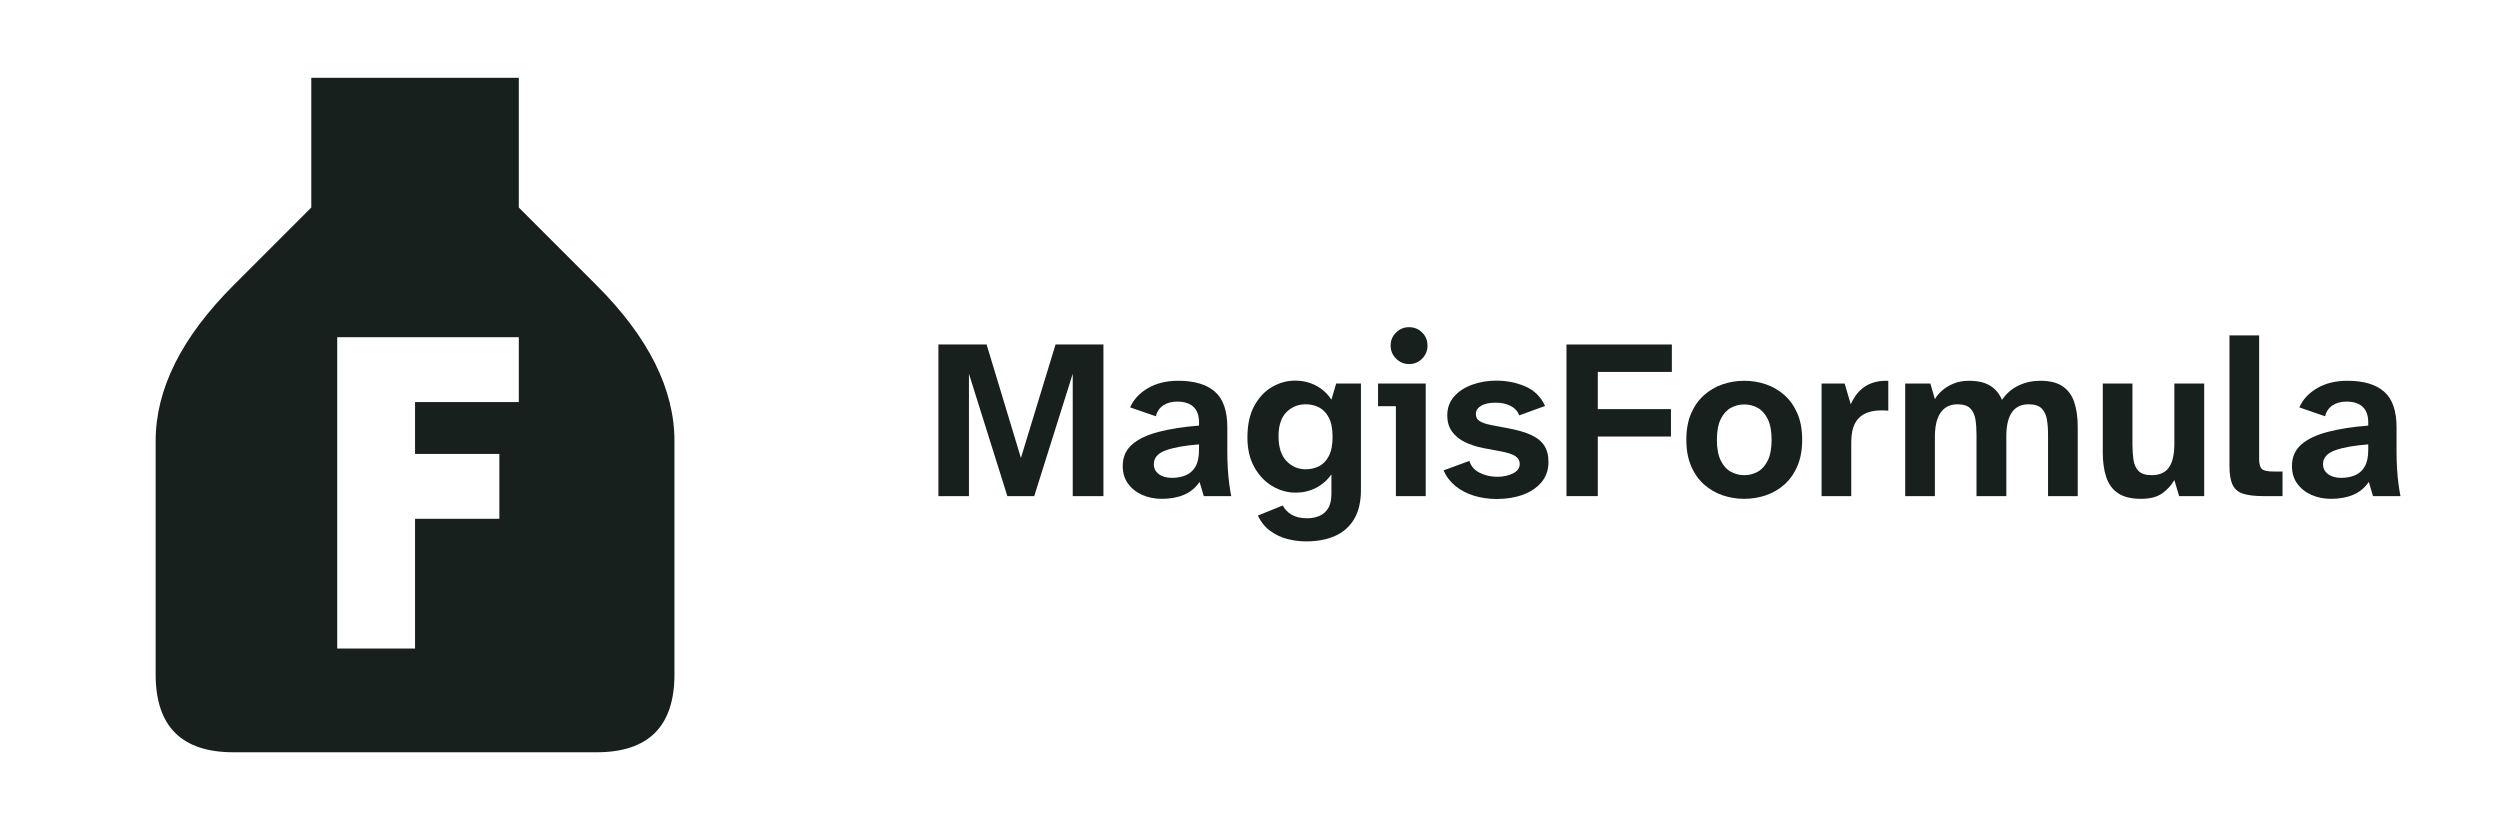
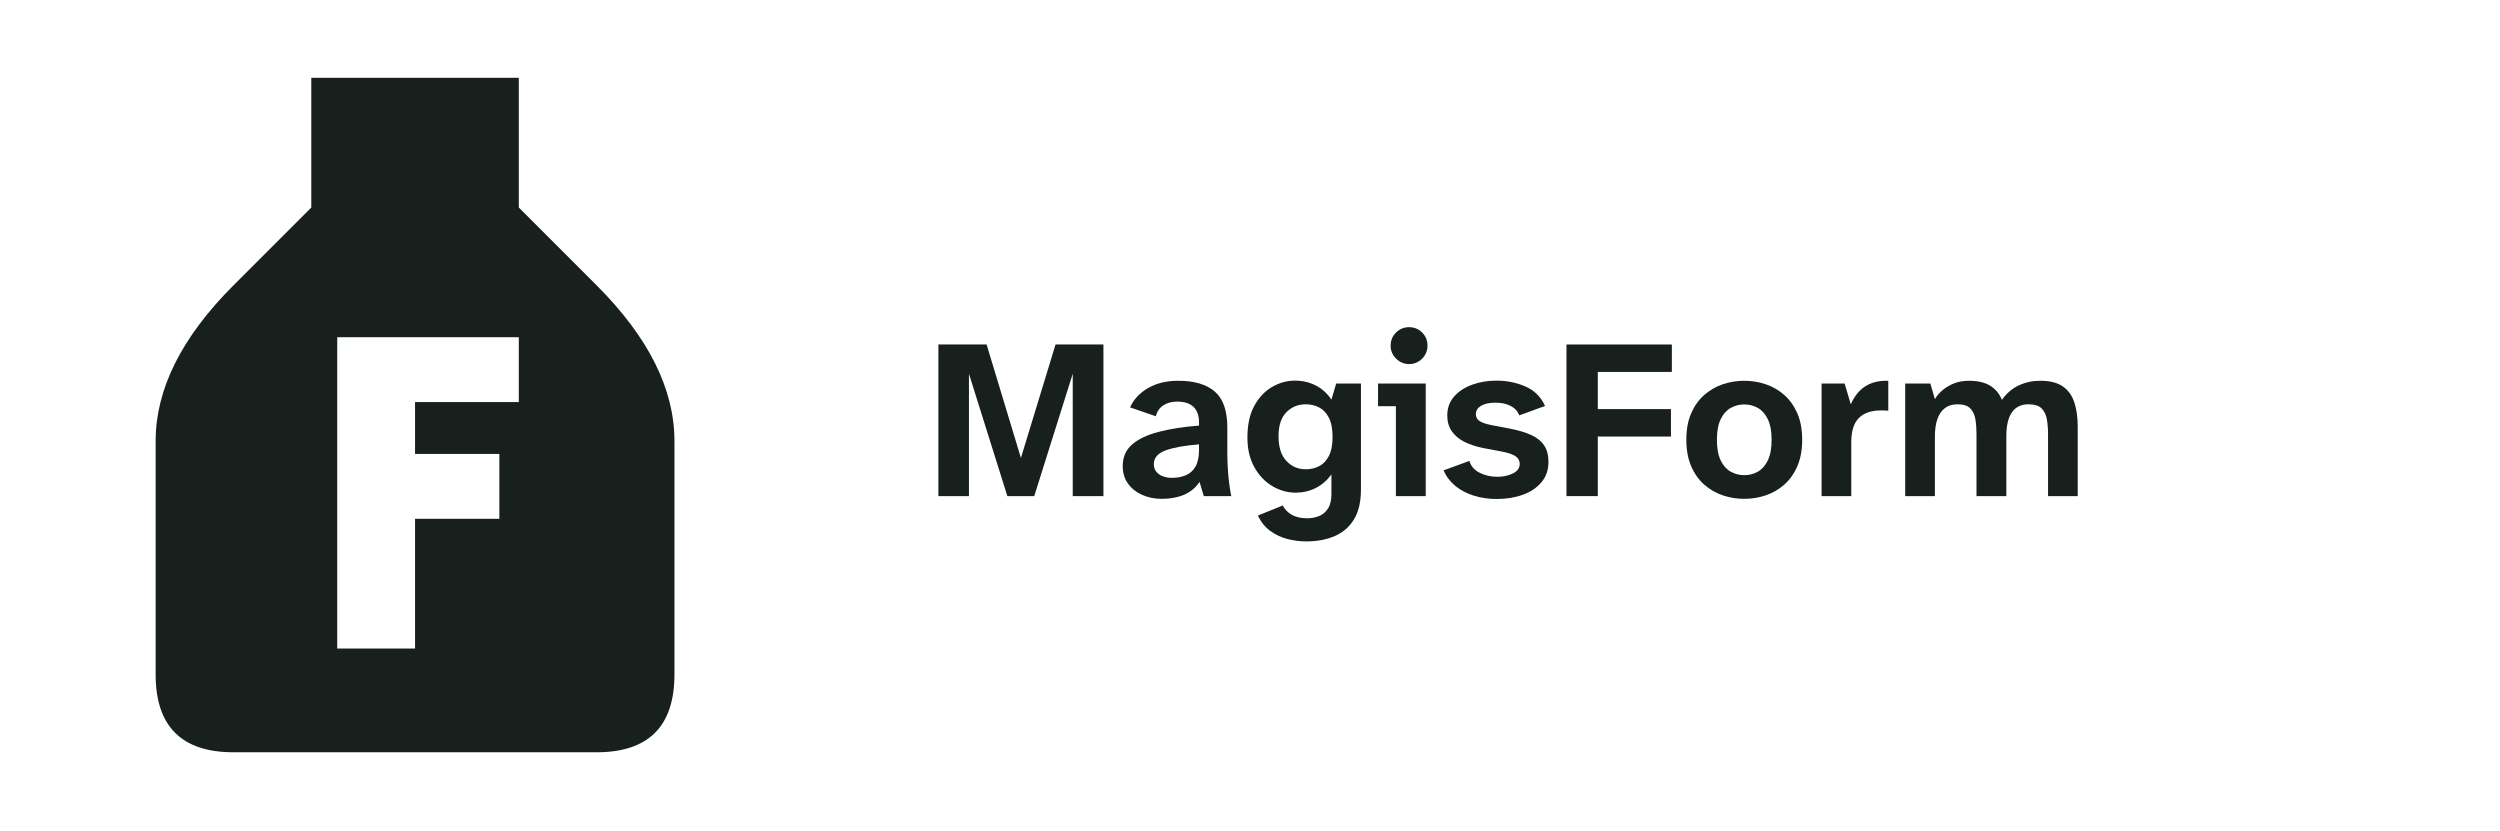
<svg xmlns="http://www.w3.org/2000/svg" viewBox="0 0 771 256" role="img" aria-labelledby="title">
  <g fill="#17201D">
    <g id="symbol">
      <path fill-rule="evenodd" d="M96 24H160V64L184 88Q208 112 208 136V208Q208 232 184 232H72Q48 232 48 208V136Q48 112 72 88L96 64ZM104 104V200H128V160H154V140H128V124H160V104Z" />
    </g>
    <g id="wordmark">
      <path d="M289.401 153.0V106.24H304.268L314.851 141.235L325.53 106.24H340.3V153.0H330.833V115.266L318.959 153.0H310.668L298.821 115.266V153.0Z" />
      <path d="M358.259 153.84Q354.969 153.84 352.228 152.613Q349.487 151.386 347.866 149.132Q346.245 146.879 346.245 143.729Q346.245 139.599 349.139 137.079Q352.033 134.559 357.34 133.183Q362.647 131.807 369.778 131.252V130.285Q369.778 127.104 368.07 125.479Q366.361 123.854 363.049 123.854Q360.551 123.854 358.786 125Q357.021 126.146 356.461 128.378L348.529 125.639Q350.121 121.986 354.015 119.708Q357.909 117.431 363.369 117.431Q370.819 117.431 374.663 120.776Q378.506 124.121 378.506 131.79V139.573Q378.506 142.01 378.657 144.523Q378.808 147.037 379.099 149.227Q379.39 151.416 379.718 153.0H371.248L369.944 148.625Q368.137 151.311 365.184 152.576Q362.231 153.84 358.259 153.84ZM361.418 147.369Q363.784 147.369 365.683 146.582Q367.582 145.794 368.68 143.904Q369.778 142.014 369.778 138.72V137.049Q363.154 137.556 359.495 138.897Q355.835 140.238 355.835 143.156Q355.835 145.055 357.377 146.212Q358.919 147.369 361.418 147.369Z" />
      <path d="M402.813 166.969Q399.965 166.969 397.069 166.237Q394.173 165.504 391.749 163.732Q389.325 161.96 387.934 158.994L395.599 155.896Q396.513 157.677 398.381 158.757Q400.249 159.838 403.137 159.838Q405.101 159.838 406.797 159.156Q408.492 158.473 409.551 156.826Q410.609 155.179 410.609 152.37V146.324Q408.566 149.102 405.738 150.519Q402.909 151.937 399.597 151.937Q395.796 151.937 392.387 149.918Q388.979 147.899 386.842 144.086Q384.705 140.273 384.705 134.936Q384.705 128.999 386.842 125.125Q388.979 121.251 392.339 119.317Q395.699 117.383 399.357 117.383Q402.909 117.383 405.834 118.908Q408.759 120.432 410.609 123.259L412.075 118.28H419.714V151.044Q419.714 156.579 417.607 160.103Q415.501 163.627 411.697 165.298Q407.893 166.969 402.813 166.969ZM402.656 144.727Q404.931 144.727 406.799 143.78Q408.667 142.832 409.815 140.632Q410.964 138.431 410.964 134.743Q410.964 131.007 409.815 128.806Q408.667 126.606 406.799 125.645Q404.931 124.685 402.656 124.685Q399.156 124.685 396.728 127.124Q394.3 129.563 394.3 134.551Q394.3 139.586 396.728 142.156Q399.156 144.727 402.656 144.727Z" />
      <path d="M430.493 153.0V125.28H424.989V118.28H439.694V153.0ZM434.558 112.278Q432.23 112.278 430.55 110.598Q428.87 108.917 428.87 106.601Q428.87 104.192 430.55 102.547Q432.23 100.902 434.546 100.902Q436.955 100.902 438.6 102.554Q440.245 104.205 440.245 106.59Q440.245 108.917 438.594 110.598Q436.943 112.278 434.558 112.278Z" />
      <path d="M461.625 153.888Q457.845 153.888 454.555 152.871Q451.265 151.854 448.846 149.881Q446.426 147.907 445.188 145.064L453.168 142.146Q453.842 144.534 456.309 145.788Q458.777 147.041 461.743 147.041Q464.499 147.041 466.591 146.004Q468.682 144.967 468.682 143.047Q468.682 141.577 467.343 140.676Q466.004 139.774 462.732 139.175L457.373 138.169Q454.144 137.517 451.654 136.277Q449.165 135.036 447.752 133.026Q446.339 131.016 446.339 128.15Q446.339 124.659 448.472 122.261Q450.604 119.864 454.058 118.626Q457.513 117.387 461.489 117.387Q466.311 117.387 470.454 119.197Q474.597 121.006 476.496 125.197L468.559 128.093Q467.746 126.116 465.81 125.151Q463.874 124.186 461.214 124.186Q458.37 124.186 456.762 125.147Q455.155 126.107 455.155 127.721Q455.155 129.082 456.264 129.832Q457.373 130.582 459.901 131.09L465.453 132.144Q469.478 132.914 472.162 134.128Q474.846 135.342 476.196 137.337Q477.546 139.332 477.546 142.478Q477.546 146.157 475.391 148.717Q473.236 151.276 469.642 152.582Q466.048 153.888 461.625 153.888Z" />
      <path d="M483.101 153.0V106.24H515.599V114.701H492.761V126.168H515.319V134.63H492.761V153.0Z" />
      <path d="M537.928 153.84Q534.485 153.84 531.304 152.766Q528.124 151.692 525.588 149.463Q523.053 147.234 521.559 143.78Q520.065 140.326 520.065 135.636Q520.065 130.897 521.559 127.467Q523.053 124.037 525.588 121.808Q528.124 119.579 531.304 118.505Q534.485 117.431 537.928 117.431Q541.371 117.431 544.552 118.505Q547.733 119.579 550.268 121.808Q552.803 124.037 554.297 127.467Q555.791 130.897 555.791 135.636Q555.791 140.326 554.297 143.78Q552.803 147.234 550.268 149.463Q547.733 151.692 544.552 152.766Q541.371 153.84 537.928 153.84ZM537.928 146.542Q540.203 146.542 542.115 145.466Q544.027 144.39 545.195 141.988Q546.363 139.586 546.363 135.636Q546.363 131.685 545.195 129.283Q544.027 126.881 542.115 125.805Q540.203 124.729 537.928 124.729Q535.675 124.729 533.752 125.805Q531.829 126.881 530.661 129.283Q529.493 131.685 529.493 135.636Q529.493 139.586 530.661 141.988Q531.829 144.39 533.752 145.466Q535.675 146.542 537.928 146.542Z" />
      <path d="M561.776 153.0V118.28H568.885L570.775 124.672Q571.939 122.091 573.579 120.467Q575.22 118.844 577.421 118.09Q579.621 117.335 582.347 117.431V126.65Q578.405 126.313 575.881 127.26Q573.356 128.207 572.142 130.453Q570.928 132.7 570.928 136.309V153.0Z" />
      <path d="M587.566 153.0V118.28H595.323L596.718 123.097Q597.554 121.657 599.013 120.387Q600.472 119.116 602.539 118.273Q604.606 117.431 607.196 117.431Q611.283 117.431 613.757 118.945Q616.231 120.459 617.399 123.329Q619.451 120.349 622.522 118.89Q625.593 117.431 629.233 117.431Q633.582 117.431 636.08 119.111Q638.578 120.791 639.674 123.959Q640.77 127.126 640.77 131.598V153.0H631.617V133.973Q631.617 131.458 631.261 129.351Q630.904 127.244 629.642 125.965Q628.38 124.685 625.593 124.685Q622.198 124.685 620.477 127.157Q618.755 129.629 618.755 134.507V153.0H609.554V133.973Q609.554 131.458 609.222 129.351Q608.889 127.244 607.651 125.965Q606.413 124.685 603.674 124.685Q601.395 124.685 599.842 125.836Q598.289 126.986 597.504 129.204Q596.718 131.423 596.718 134.651V153.0Z" />
-       <path d="M660.251 153.84Q655.806 153.84 653.236 152.125Q650.666 150.41 649.581 147.197Q648.496 143.983 648.496 139.534V118.28H657.648V137.158Q657.648 139.674 657.97 141.839Q658.291 144.005 659.554 145.274Q660.816 146.542 663.581 146.542Q667.181 146.542 668.877 144.191Q670.572 141.839 670.572 136.791V118.28H679.773V153.0H672.042L670.572 148.056Q669.054 150.624 666.702 152.232Q664.351 153.84 660.251 153.84Z" />
-       <path d="M698.059 153.0Q694.118 153.0 691.816 152.276Q689.515 151.552 688.539 149.526Q687.564 147.501 687.564 143.681V103.44H696.716V141.537Q696.716 143.922 697.598 144.668Q698.48 145.414 701.118 145.414H703.931V153.0Z" />
-       <path d="M718.849 153.84Q715.559 153.84 712.818 152.613Q710.077 151.386 708.456 149.132Q706.835 146.879 706.835 143.729Q706.835 139.599 709.729 137.079Q712.623 134.559 717.93 133.183Q723.237 131.807 730.368 131.252V130.285Q730.368 127.104 728.66 125.479Q726.951 123.854 723.639 123.854Q721.141 123.854 719.376 125Q717.611 126.146 717.051 128.378L709.119 125.639Q710.711 121.986 714.605 119.708Q718.499 117.431 723.959 117.431Q731.409 117.431 735.253 120.776Q739.096 124.121 739.096 131.79V139.573Q739.096 142.01 739.247 144.523Q739.398 147.037 739.689 149.227Q739.98 151.416 740.308 153.0H731.838L730.534 148.625Q728.727 151.311 725.774 152.576Q722.821 153.84 718.849 153.84ZM722.008 147.369Q724.374 147.369 726.273 146.582Q728.172 145.794 729.27 143.904Q730.368 142.014 730.368 138.72V137.049Q723.744 137.556 720.085 138.897Q716.425 140.238 716.425 143.156Q716.425 145.055 717.967 146.212Q719.509 147.369 722.008 147.369Z" />
    </g>
  </g>
</svg>
